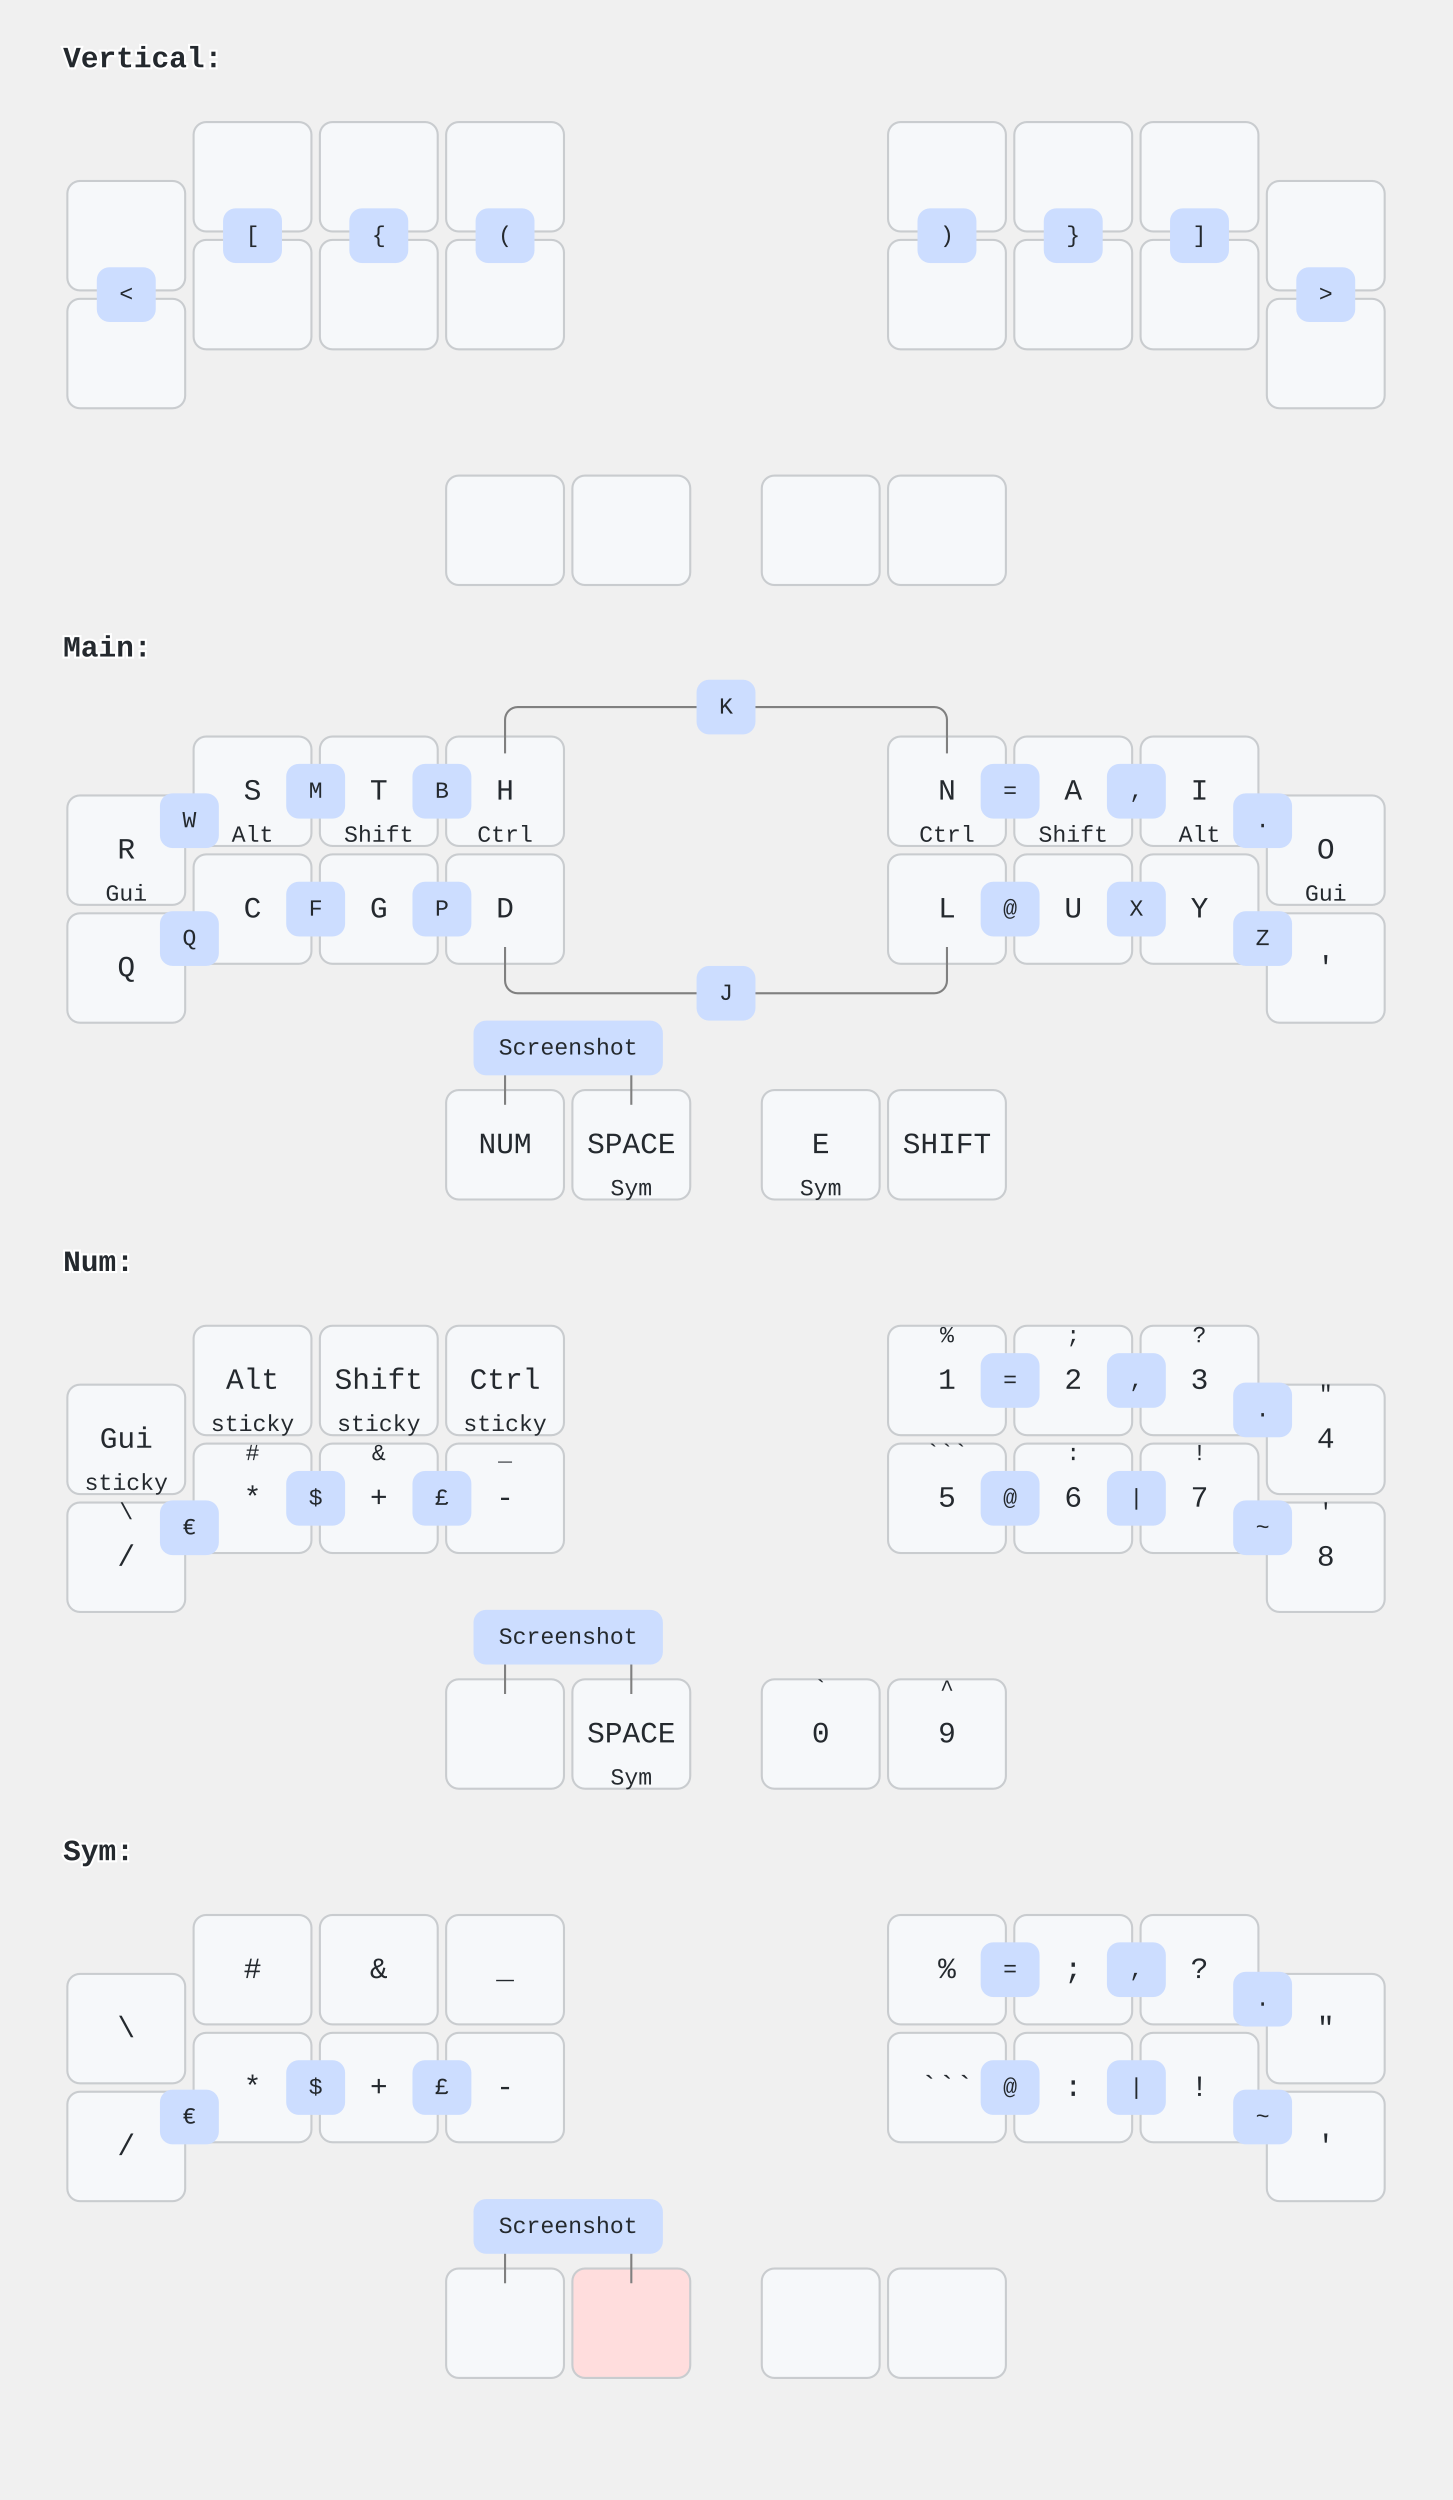
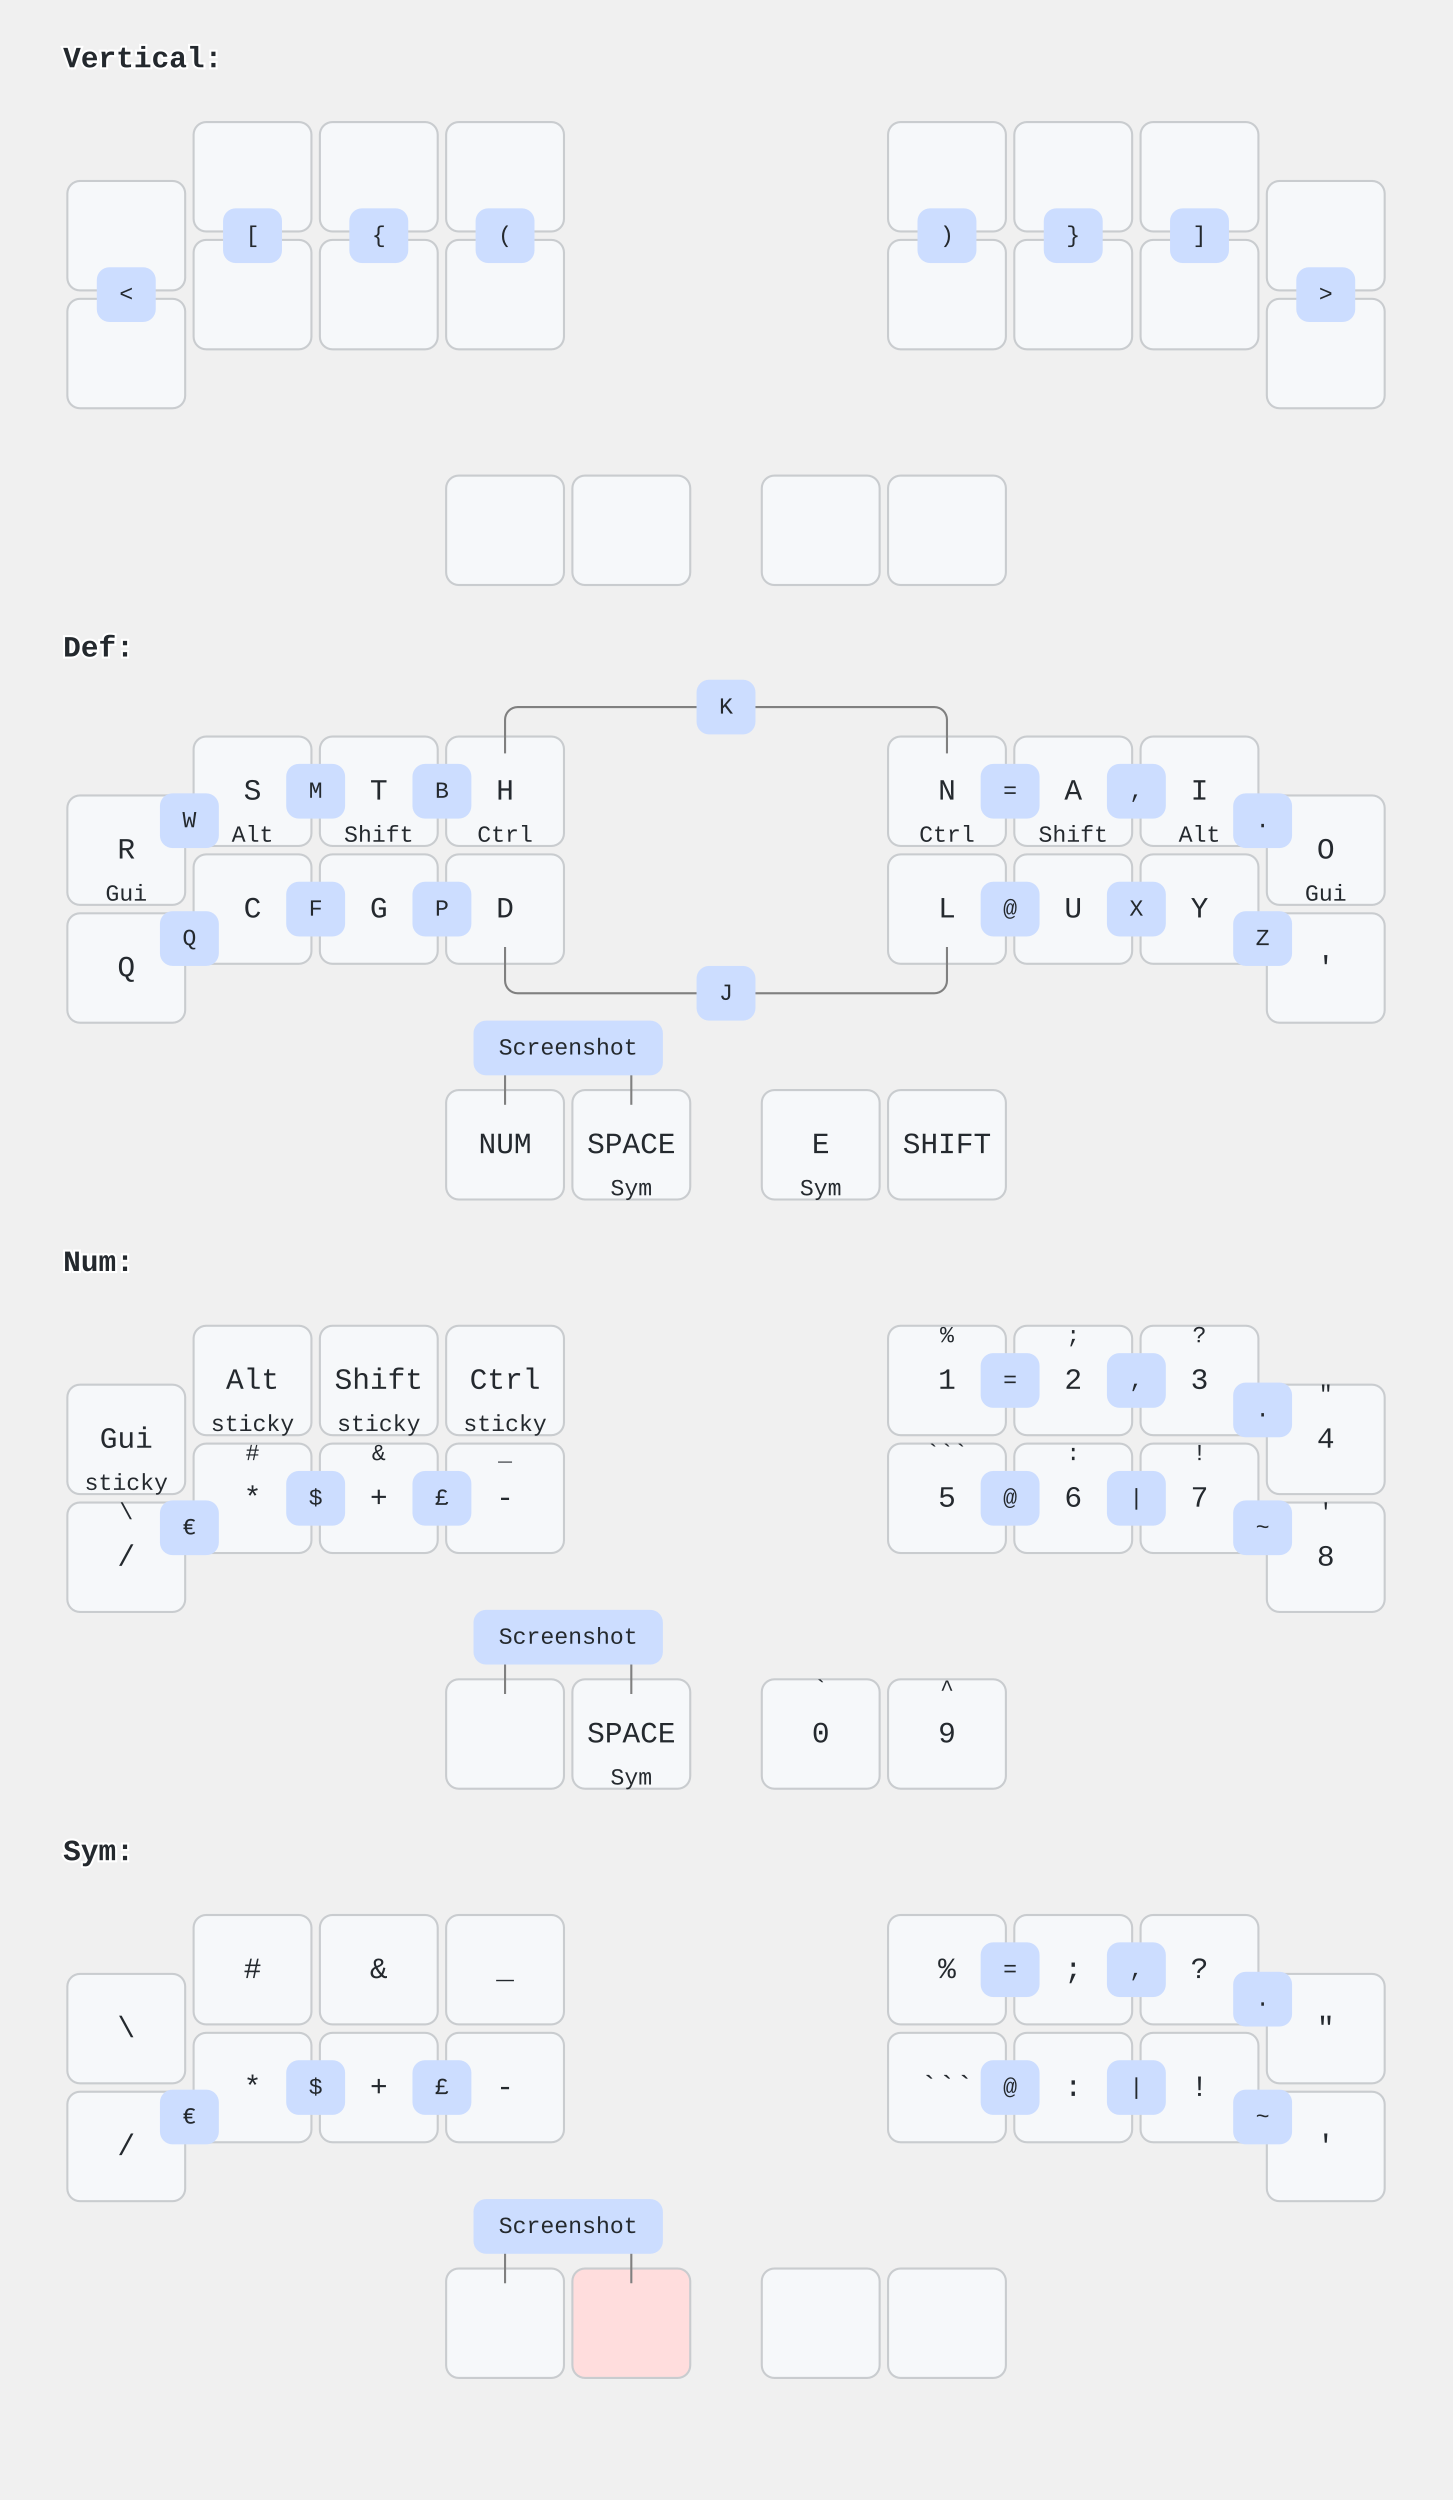
<svg xmlns="http://www.w3.org/2000/svg" width="690" height="1188" viewBox="0 0 690 1188" class="keymap">
  <style>/* font and background color specifications */
svg.keymap {
  font-family: SFMono-Regular,Consolas,Liberation Mono,Menlo,monospace;
  font-size: 14px;
  font-kerning: normal;
  text-rendering: optimizeLegibility;
  fill: #24292e;
}

/* default key styling */
rect.key {
  fill: #f6f8fa;
  stroke: #c9cccf;
  stroke-width: 1;
}

/* default key side styling, only used is draw_key_sides is set */
rect.side {
  filter: brightness(90%);
}

/* color accent for combo boxes */
rect.combo, rect.combo-separate {
  fill: #cdf;
}

/* color accent for held keys */
rect.held, rect.combo.held {
  fill: #fdd;
}

/* color accent for ghost (optional) keys */
rect.ghost, rect.combo.ghost {
  display: none;
}

text {
  text-anchor: middle;
  dominant-baseline: middle;
}

/* styling for layer labels */
text.label {
  font-weight: bold;
  text-anchor: start;
  stroke: white;
  stroke-width: 2;
  paint-order: stroke;
}

/* styling for combo tap, and key hold/shifted label text */
text.combo, text.hold, text.shifted {
  font-size: 11px;
}

text.hold {
  text-anchor: middle;
  dominant-baseline: auto;
}

text.shifted {
  text-anchor: middle;
  dominant-baseline: hanging;
}

/* styling for hold/shifted label text in combo box */
text.combo.hold, text.combo.shifted {
  font-size: 8px;
}

/* lighter symbol for transparent keys */
text.trans {
  fill: #7b7e81;
}

/* styling for combo dendrons */
path.combo {
  stroke-width: 1;
  stroke: gray;
  fill: none;
}

/* Start Tabler Icons Cleanup */
/* cannot use height/width with glyphs */
.icon-tabler &gt; path {
  fill: inherit;
  stroke: inherit;
  stroke-width: 2;
}
/* hide tabler's default box */
.icon-tabler &gt; path[stroke="none"][fill="none"] {
  visibility: hidden;
}
/* End Tabler Icons Cleanup */</style>
  <g transform="translate(30, 0)" class="layer-Vertical">
    <text x="0" y="28" class="label">Vertical:</text>
    <g transform="translate(0, 56)">
      <g transform="translate(30, 56)" class="key trans keypos-0">
        <rect rx="6" ry="6" x="-28" y="-26" width="56" height="52" class="key trans" />
      </g>
      <g transform="translate(90, 28)" class="key trans keypos-1">
        <rect rx="6" ry="6" x="-28" y="-26" width="56" height="52" class="key trans" />
      </g>
      <g transform="translate(150, 28)" class="key trans keypos-2">
        <rect rx="6" ry="6" x="-28" y="-26" width="56" height="52" class="key trans" />
      </g>
      <g transform="translate(210, 28)" class="key trans keypos-3">
        <rect rx="6" ry="6" x="-28" y="-26" width="56" height="52" class="key trans" />
      </g>
      <g transform="translate(270, 56)" class="key ghost keypos-4">
        <rect rx="6" ry="6" x="-28" y="-26" width="56" height="52" class="key ghost" />
      </g>
      <g transform="translate(360, 56)" class="key ghost keypos-5">
        <rect rx="6" ry="6" x="-28" y="-26" width="56" height="52" class="key ghost" />
      </g>
      <g transform="translate(420, 28)" class="key trans keypos-6">
        <rect rx="6" ry="6" x="-28" y="-26" width="56" height="52" class="key trans" />
      </g>
      <g transform="translate(480, 28)" class="key trans keypos-7">
        <rect rx="6" ry="6" x="-28" y="-26" width="56" height="52" class="key trans" />
      </g>
      <g transform="translate(540, 28)" class="key trans keypos-8">
        <rect rx="6" ry="6" x="-28" y="-26" width="56" height="52" class="key trans" />
      </g>
      <g transform="translate(600, 56)" class="key trans keypos-9">
        <rect rx="6" ry="6" x="-28" y="-26" width="56" height="52" class="key trans" />
      </g>
      <g transform="translate(30, 112)" class="key trans keypos-10">
        <rect rx="6" ry="6" x="-28" y="-26" width="56" height="52" class="key trans" />
      </g>
      <g transform="translate(90, 84)" class="key trans keypos-11">
        <rect rx="6" ry="6" x="-28" y="-26" width="56" height="52" class="key trans" />
      </g>
      <g transform="translate(150, 84)" class="key trans keypos-12">
        <rect rx="6" ry="6" x="-28" y="-26" width="56" height="52" class="key trans" />
      </g>
      <g transform="translate(210, 84)" class="key trans keypos-13">
        <rect rx="6" ry="6" x="-28" y="-26" width="56" height="52" class="key trans" />
      </g>
      <g transform="translate(270, 112)" class="key ghost keypos-14">
        <rect rx="6" ry="6" x="-28" y="-26" width="56" height="52" class="key ghost" />
      </g>
      <g transform="translate(360, 112)" class="key ghost keypos-15">
        <rect rx="6" ry="6" x="-28" y="-26" width="56" height="52" class="key ghost" />
      </g>
      <g transform="translate(420, 84)" class="key trans keypos-16">
        <rect rx="6" ry="6" x="-28" y="-26" width="56" height="52" class="key trans" />
      </g>
      <g transform="translate(480, 84)" class="key trans keypos-17">
        <rect rx="6" ry="6" x="-28" y="-26" width="56" height="52" class="key trans" />
      </g>
      <g transform="translate(540, 84)" class="key trans keypos-18">
        <rect rx="6" ry="6" x="-28" y="-26" width="56" height="52" class="key trans" />
      </g>
      <g transform="translate(600, 112)" class="key trans keypos-19">
        <rect rx="6" ry="6" x="-28" y="-26" width="56" height="52" class="key trans" />
      </g>
      <g transform="translate(90, 140)" class="key ghost keypos-20">
        <rect rx="6" ry="6" x="-28" y="-26" width="56" height="52" class="key ghost" />
      </g>
      <g transform="translate(150, 140)" class="key ghost keypos-21">
        <rect rx="6" ry="6" x="-28" y="-26" width="56" height="52" class="key ghost" />
      </g>
      <g transform="translate(210, 140)" class="key ghost keypos-22">
        <rect rx="6" ry="6" x="-28" y="-26" width="56" height="52" class="key ghost" />
      </g>
      <g transform="translate(420, 140)" class="key ghost keypos-23">
        <rect rx="6" ry="6" x="-28" y="-26" width="56" height="52" class="key ghost" />
      </g>
      <g transform="translate(480, 140)" class="key ghost keypos-24">
        <rect rx="6" ry="6" x="-28" y="-26" width="56" height="52" class="key ghost" />
      </g>
      <g transform="translate(540, 140)" class="key ghost keypos-25">
        <rect rx="6" ry="6" x="-28" y="-26" width="56" height="52" class="key ghost" />
      </g>
      <g transform="translate(210, 196)" class="key trans keypos-26">
        <rect rx="6" ry="6" x="-28" y="-26" width="56" height="52" class="key trans" />
      </g>
      <g transform="translate(270, 196)" class="key trans keypos-27">
        <rect rx="6" ry="6" x="-28" y="-26" width="56" height="52" class="key trans" />
      </g>
      <g transform="translate(360, 196)" class="key trans keypos-28">
        <rect rx="6" ry="6" x="-28" y="-26" width="56" height="52" class="key trans" />
      </g>
      <g transform="translate(420, 196)" class="key trans keypos-29">
        <rect rx="6" ry="6" x="-28" y="-26" width="56" height="52" class="key trans" />
      </g>
      <g class="combo combopos-0">
        <rect rx="6" ry="6" x="16" y="71" width="28" height="26" class="combo" />
        <text x="30" y="84" class="combo tap">&lt;</text>
      </g>
      <g class="combo combopos-1">
        <rect rx="6" ry="6" x="76" y="43" width="28" height="26" class="combo" />
        <text x="90" y="56" class="combo tap">[</text>
      </g>
      <g class="combo combopos-2">
        <rect rx="6" ry="6" x="136" y="43" width="28" height="26" class="combo" />
        <text x="150" y="56" class="combo tap">{</text>
      </g>
      <g class="combo combopos-3">
        <rect rx="6" ry="6" x="196" y="43" width="28" height="26" class="combo" />
        <text x="210" y="56" class="combo tap">(</text>
      </g>
      <g class="combo combopos-4">
        <rect rx="6" ry="6" x="406" y="43" width="28" height="26" class="combo" />
        <text x="420" y="56" class="combo tap">)</text>
      </g>
      <g class="combo combopos-5">
        <rect rx="6" ry="6" x="466" y="43" width="28" height="26" class="combo" />
        <text x="480" y="56" class="combo tap">}</text>
      </g>
      <g class="combo combopos-6">
        <rect rx="6" ry="6" x="526" y="43" width="28" height="26" class="combo" />
        <text x="540" y="56" class="combo tap">]</text>
      </g>
      <g class="combo combopos-7">
        <rect rx="6" ry="6" x="586" y="71" width="28" height="26" class="combo" />
        <text x="600" y="84" class="combo tap">&gt;</text>
      </g>
    </g>
  </g>
-   <g transform="translate(30, 280)" class="layer-Main">
-     <text x="0" y="28" class="label">Main:</text>
+   <g transform="translate(30, 280)" class="layer-Def">
+     <text x="0" y="28" class="label">Def:</text>
    <g transform="translate(0, 68)">
      <g transform="translate(30, 56)" class="key keypos-0">
        <rect rx="6" ry="6" x="-28" y="-26" width="56" height="52" class="key" />
        <text x="0" y="0" class="key tap">R</text>
        <text x="0" y="24" class="key hold">Gui</text>
      </g>
      <g transform="translate(90, 28)" class="key keypos-1">
        <rect rx="6" ry="6" x="-28" y="-26" width="56" height="52" class="key" />
        <text x="0" y="0" class="key tap">S</text>
        <text x="0" y="24" class="key hold">Alt</text>
      </g>
      <g transform="translate(150, 28)" class="key keypos-2">
        <rect rx="6" ry="6" x="-28" y="-26" width="56" height="52" class="key" />
        <text x="0" y="0" class="key tap">T</text>
        <text x="0" y="24" class="key hold">Shift</text>
      </g>
      <g transform="translate(210, 28)" class="key keypos-3">
        <rect rx="6" ry="6" x="-28" y="-26" width="56" height="52" class="key" />
        <text x="0" y="0" class="key tap">H</text>
        <text x="0" y="24" class="key hold">Ctrl</text>
      </g>
      <g transform="translate(270, 56)" class="key ghost keypos-4">
        <rect rx="6" ry="6" x="-28" y="-26" width="56" height="52" class="key ghost" />
      </g>
      <g transform="translate(360, 56)" class="key ghost keypos-5">
        <rect rx="6" ry="6" x="-28" y="-26" width="56" height="52" class="key ghost" />
      </g>
      <g transform="translate(420, 28)" class="key keypos-6">
        <rect rx="6" ry="6" x="-28" y="-26" width="56" height="52" class="key" />
        <text x="0" y="0" class="key tap">N</text>
        <text x="0" y="24" class="key hold">Ctrl</text>
      </g>
      <g transform="translate(480, 28)" class="key keypos-7">
        <rect rx="6" ry="6" x="-28" y="-26" width="56" height="52" class="key" />
        <text x="0" y="0" class="key tap">A</text>
        <text x="0" y="24" class="key hold">Shift</text>
      </g>
      <g transform="translate(540, 28)" class="key keypos-8">
        <rect rx="6" ry="6" x="-28" y="-26" width="56" height="52" class="key" />
        <text x="0" y="0" class="key tap">I</text>
        <text x="0" y="24" class="key hold">Alt</text>
      </g>
      <g transform="translate(600, 56)" class="key keypos-9">
        <rect rx="6" ry="6" x="-28" y="-26" width="56" height="52" class="key" />
        <text x="0" y="0" class="key tap">O</text>
        <text x="0" y="24" class="key hold">Gui</text>
      </g>
      <g transform="translate(30, 112)" class="key keypos-10">
        <rect rx="6" ry="6" x="-28" y="-26" width="56" height="52" class="key" />
        <text x="0" y="0" class="key tap">Q</text>
      </g>
      <g transform="translate(90, 84)" class="key keypos-11">
        <rect rx="6" ry="6" x="-28" y="-26" width="56" height="52" class="key" />
        <text x="0" y="0" class="key tap">C</text>
      </g>
      <g transform="translate(150, 84)" class="key keypos-12">
        <rect rx="6" ry="6" x="-28" y="-26" width="56" height="52" class="key" />
        <text x="0" y="0" class="key tap">G</text>
      </g>
      <g transform="translate(210, 84)" class="key keypos-13">
        <rect rx="6" ry="6" x="-28" y="-26" width="56" height="52" class="key" />
        <text x="0" y="0" class="key tap">D</text>
      </g>
      <g transform="translate(270, 112)" class="key ghost keypos-14">
        <rect rx="6" ry="6" x="-28" y="-26" width="56" height="52" class="key ghost" />
      </g>
      <g transform="translate(360, 112)" class="key ghost keypos-15">
        <rect rx="6" ry="6" x="-28" y="-26" width="56" height="52" class="key ghost" />
      </g>
      <g transform="translate(420, 84)" class="key keypos-16">
        <rect rx="6" ry="6" x="-28" y="-26" width="56" height="52" class="key" />
        <text x="0" y="0" class="key tap">L</text>
      </g>
      <g transform="translate(480, 84)" class="key keypos-17">
        <rect rx="6" ry="6" x="-28" y="-26" width="56" height="52" class="key" />
        <text x="0" y="0" class="key tap">U</text>
      </g>
      <g transform="translate(540, 84)" class="key keypos-18">
        <rect rx="6" ry="6" x="-28" y="-26" width="56" height="52" class="key" />
        <text x="0" y="0" class="key tap">Y</text>
      </g>
      <g transform="translate(600, 112)" class="key keypos-19">
        <rect rx="6" ry="6" x="-28" y="-26" width="56" height="52" class="key" />
        <text x="0" y="0" class="key tap">'</text>
      </g>
      <g transform="translate(90, 140)" class="key ghost keypos-20">
        <rect rx="6" ry="6" x="-28" y="-26" width="56" height="52" class="key ghost" />
      </g>
      <g transform="translate(150, 140)" class="key ghost keypos-21">
        <rect rx="6" ry="6" x="-28" y="-26" width="56" height="52" class="key ghost" />
      </g>
      <g transform="translate(210, 140)" class="key ghost keypos-22">
        <rect rx="6" ry="6" x="-28" y="-26" width="56" height="52" class="key ghost" />
      </g>
      <g transform="translate(420, 140)" class="key ghost keypos-23">
        <rect rx="6" ry="6" x="-28" y="-26" width="56" height="52" class="key ghost" />
      </g>
      <g transform="translate(480, 140)" class="key ghost keypos-24">
        <rect rx="6" ry="6" x="-28" y="-26" width="56" height="52" class="key ghost" />
      </g>
      <g transform="translate(540, 140)" class="key ghost keypos-25">
        <rect rx="6" ry="6" x="-28" y="-26" width="56" height="52" class="key ghost" />
      </g>
      <g transform="translate(210, 196)" class="key keypos-26">
        <rect rx="6" ry="6" x="-28" y="-26" width="56" height="52" class="key" />
        <text x="0" y="0" class="key tap">NUM</text>
      </g>
      <g transform="translate(270, 196)" class="key keypos-27">
        <rect rx="6" ry="6" x="-28" y="-26" width="56" height="52" class="key" />
        <text x="0" y="0" class="key tap">SPACE</text>
        <text x="0" y="24" class="key hold">Sym</text>
      </g>
      <g transform="translate(360, 196)" class="key keypos-28">
        <rect rx="6" ry="6" x="-28" y="-26" width="56" height="52" class="key" />
        <text x="0" y="0" class="key tap">E</text>
        <text x="0" y="24" class="key hold">Sym</text>
      </g>
      <g transform="translate(420, 196)" class="key keypos-29">
        <rect rx="6" ry="6" x="-28" y="-26" width="56" height="52" class="key" />
        <text x="0" y="0" class="key tap">SHIFT</text>
      </g>
      <g class="combo combopos-0">
        <rect rx="6" ry="6" x="46" y="29" width="28" height="26" class="combo" />
        <text x="60" y="42" class="combo tap">W</text>
      </g>
      <g class="combo combopos-1">
        <rect rx="6" ry="6" x="106" y="15" width="28" height="26" class="combo" />
        <text x="120" y="28" class="combo tap">M</text>
      </g>
      <g class="combo combopos-2">
        <rect rx="6" ry="6" x="166" y="15" width="28" height="26" class="combo" />
        <text x="180" y="28" class="combo tap">B</text>
      </g>
      <g class="combo combopos-3">
        <path d="M315,-12 h-99 a6.0,6.0 0 0 0 -6.0,6.0 v16" class="combo" />
        <path d="M315,-12 h99 a6.0,6.0 0 0 1 6.0,6.0 v16" class="combo" />
        <rect rx="6" ry="6" x="301" y="-25" width="28" height="26" class="combo" />
        <text x="315" y="-12" class="combo tap">K</text>
      </g>
      <g class="combo combopos-4">
        <rect rx="6" ry="6" x="436" y="15" width="28" height="26" class="combo" />
        <text x="450" y="28" class="combo tap">=</text>
      </g>
      <g class="combo combopos-5">
        <rect rx="6" ry="6" x="496" y="15" width="28" height="26" class="combo" />
        <text x="510" y="28" class="combo tap">,</text>
      </g>
      <g class="combo combopos-6">
        <rect rx="6" ry="6" x="556" y="29" width="28" height="26" class="combo" />
        <text x="570" y="42" class="combo tap">.</text>
      </g>
      <g class="combo combopos-7">
        <rect rx="6" ry="6" x="46" y="85" width="28" height="26" class="combo" />
        <text x="60" y="98" class="combo tap">Q</text>
      </g>
      <g class="combo combopos-8">
        <rect rx="6" ry="6" x="106" y="71" width="28" height="26" class="combo" />
        <text x="120" y="84" class="combo tap">F</text>
      </g>
      <g class="combo combopos-9">
        <rect rx="6" ry="6" x="166" y="71" width="28" height="26" class="combo" />
        <text x="180" y="84" class="combo tap">P</text>
      </g>
      <g class="combo combopos-10">
        <path d="M315,124 h-99 a6.0,6.0 0 0 1 -6.0,-6.0 v-16" class="combo" />
        <path d="M315,124 h99 a6.0,6.0 0 0 0 6.0,-6.0 v-16" class="combo" />
        <rect rx="6" ry="6" x="301" y="111" width="28" height="26" class="combo" />
        <text x="315" y="124" class="combo tap">J</text>
      </g>
      <g class="combo combopos-11">
        <rect rx="6" ry="6" x="436" y="71" width="28" height="26" class="combo" />
        <text x="450" y="84" class="combo tap">@</text>
      </g>
      <g class="combo combopos-12">
        <rect rx="6" ry="6" x="496" y="71" width="28" height="26" class="combo" />
        <text x="510" y="84" class="combo tap">X</text>
      </g>
      <g class="combo combopos-13">
        <rect rx="6" ry="6" x="556" y="85" width="28" height="26" class="combo" />
        <text x="570" y="98" class="combo tap">Z</text>
      </g>
      <g class="combo combopos-14">
        <path d="M240,150 h-24 a6.0,6.0 0 0 0 -6.0,6.0 v21" class="combo" />
        <path d="M240,150 h24 a6.0,6.0 0 0 1 6.0,6.0 v21" class="combo" />
        <rect rx="6" ry="6" x="195" y="137" width="90" height="26" class="combo" />
        <text x="240" y="150" class="combo tap">Screenshot</text>
      </g>
    </g>
  </g>
  <g transform="translate(30, 572)" class="layer-Num">
    <text x="0" y="28" class="label">Num:</text>
    <g transform="translate(0, 56)">
      <g transform="translate(30, 56)" class="key keypos-0">
        <rect rx="6" ry="6" x="-28" y="-26" width="56" height="52" class="key" />
        <text x="0" y="0" class="key tap">Gui</text>
        <text x="0" y="24" class="key hold">sticky</text>
      </g>
      <g transform="translate(90, 28)" class="key keypos-1">
        <rect rx="6" ry="6" x="-28" y="-26" width="56" height="52" class="key" />
        <text x="0" y="0" class="key tap">Alt</text>
        <text x="0" y="24" class="key hold">sticky</text>
      </g>
      <g transform="translate(150, 28)" class="key keypos-2">
        <rect rx="6" ry="6" x="-28" y="-26" width="56" height="52" class="key" />
        <text x="0" y="0" class="key tap">Shift</text>
        <text x="0" y="24" class="key hold">sticky</text>
      </g>
      <g transform="translate(210, 28)" class="key keypos-3">
        <rect rx="6" ry="6" x="-28" y="-26" width="56" height="52" class="key" />
        <text x="0" y="0" class="key tap">Ctrl</text>
        <text x="0" y="24" class="key hold">sticky</text>
      </g>
      <g transform="translate(270, 56)" class="key ghost keypos-4">
        <rect rx="6" ry="6" x="-28" y="-26" width="56" height="52" class="key ghost" />
      </g>
      <g transform="translate(360, 56)" class="key ghost keypos-5">
        <rect rx="6" ry="6" x="-28" y="-26" width="56" height="52" class="key ghost" />
      </g>
      <g transform="translate(420, 28)" class="key keypos-6">
        <rect rx="6" ry="6" x="-28" y="-26" width="56" height="52" class="key" />
        <text x="0" y="0" class="key tap">1</text>
        <text x="0" y="-24" class="key shifted">%</text>
      </g>
      <g transform="translate(480, 28)" class="key keypos-7">
        <rect rx="6" ry="6" x="-28" y="-26" width="56" height="52" class="key" />
        <text x="0" y="0" class="key tap">2</text>
        <text x="0" y="-24" class="key shifted">;</text>
      </g>
      <g transform="translate(540, 28)" class="key keypos-8">
        <rect rx="6" ry="6" x="-28" y="-26" width="56" height="52" class="key" />
        <text x="0" y="0" class="key tap">3</text>
        <text x="0" y="-24" class="key shifted">?</text>
      </g>
      <g transform="translate(600, 56)" class="key keypos-9">
        <rect rx="6" ry="6" x="-28" y="-26" width="56" height="52" class="key" />
        <text x="0" y="0" class="key tap">4</text>
        <text x="0" y="-24" class="key shifted">"</text>
      </g>
      <g transform="translate(30, 112)" class="key keypos-10">
        <rect rx="6" ry="6" x="-28" y="-26" width="56" height="52" class="key" />
        <text x="0" y="0" class="key tap">/</text>
        <text x="0" y="-24" class="key shifted">\</text>
      </g>
      <g transform="translate(90, 84)" class="key keypos-11">
        <rect rx="6" ry="6" x="-28" y="-26" width="56" height="52" class="key" />
        <text x="0" y="0" class="key tap">*</text>
        <text x="0" y="-24" class="key shifted">#</text>
      </g>
      <g transform="translate(150, 84)" class="key keypos-12">
        <rect rx="6" ry="6" x="-28" y="-26" width="56" height="52" class="key" />
        <text x="0" y="0" class="key tap">+</text>
        <text x="0" y="-24" class="key shifted">&amp;</text>
      </g>
      <g transform="translate(210, 84)" class="key keypos-13">
        <rect rx="6" ry="6" x="-28" y="-26" width="56" height="52" class="key" />
        <text x="0" y="0" class="key tap">-</text>
        <text x="0" y="-24" class="key shifted">_</text>
      </g>
      <g transform="translate(270, 112)" class="key ghost keypos-14">
        <rect rx="6" ry="6" x="-28" y="-26" width="56" height="52" class="key ghost" />
      </g>
      <g transform="translate(360, 112)" class="key ghost keypos-15">
        <rect rx="6" ry="6" x="-28" y="-26" width="56" height="52" class="key ghost" />
      </g>
      <g transform="translate(420, 84)" class="key keypos-16">
        <rect rx="6" ry="6" x="-28" y="-26" width="56" height="52" class="key" />
        <text x="0" y="0" class="key tap">5</text>
        <text x="0" y="-24" class="key shifted">```</text>
      </g>
      <g transform="translate(480, 84)" class="key keypos-17">
        <rect rx="6" ry="6" x="-28" y="-26" width="56" height="52" class="key" />
        <text x="0" y="0" class="key tap">6</text>
        <text x="0" y="-24" class="key shifted">:</text>
      </g>
      <g transform="translate(540, 84)" class="key keypos-18">
        <rect rx="6" ry="6" x="-28" y="-26" width="56" height="52" class="key" />
        <text x="0" y="0" class="key tap">7</text>
        <text x="0" y="-24" class="key shifted">!</text>
      </g>
      <g transform="translate(600, 112)" class="key keypos-19">
        <rect rx="6" ry="6" x="-28" y="-26" width="56" height="52" class="key" />
        <text x="0" y="0" class="key tap">8</text>
        <text x="0" y="-24" class="key shifted">'</text>
      </g>
      <g transform="translate(90, 140)" class="key ghost keypos-20">
        <rect rx="6" ry="6" x="-28" y="-26" width="56" height="52" class="key ghost" />
      </g>
      <g transform="translate(150, 140)" class="key ghost keypos-21">
        <rect rx="6" ry="6" x="-28" y="-26" width="56" height="52" class="key ghost" />
      </g>
      <g transform="translate(210, 140)" class="key ghost keypos-22">
        <rect rx="6" ry="6" x="-28" y="-26" width="56" height="52" class="key ghost" />
      </g>
      <g transform="translate(420, 140)" class="key ghost keypos-23">
        <rect rx="6" ry="6" x="-28" y="-26" width="56" height="52" class="key ghost" />
      </g>
      <g transform="translate(480, 140)" class="key ghost keypos-24">
        <rect rx="6" ry="6" x="-28" y="-26" width="56" height="52" class="key ghost" />
      </g>
      <g transform="translate(540, 140)" class="key ghost keypos-25">
        <rect rx="6" ry="6" x="-28" y="-26" width="56" height="52" class="key ghost" />
      </g>
      <g transform="translate(210, 196)" class="key trans keypos-26">
        <rect rx="6" ry="6" x="-28" y="-26" width="56" height="52" class="key trans" />
      </g>
      <g transform="translate(270, 196)" class="key keypos-27">
        <rect rx="6" ry="6" x="-28" y="-26" width="56" height="52" class="key" />
        <text x="0" y="0" class="key tap">SPACE</text>
        <text x="0" y="24" class="key hold">Sym</text>
      </g>
      <g transform="translate(360, 196)" class="key keypos-28">
        <rect rx="6" ry="6" x="-28" y="-26" width="56" height="52" class="key" />
        <text x="0" y="0" class="key tap">0</text>
        <text x="0" y="-24" class="key shifted">`</text>
      </g>
      <g transform="translate(420, 196)" class="key keypos-29">
        <rect rx="6" ry="6" x="-28" y="-26" width="56" height="52" class="key" />
        <text x="0" y="0" class="key tap">9</text>
        <text x="0" y="-24" class="key shifted">^</text>
      </g>
      <g class="combo combopos-0">
        <rect rx="6" ry="6" x="436" y="15" width="28" height="26" class="combo" />
        <text x="450" y="28" class="combo tap">=</text>
      </g>
      <g class="combo combopos-1">
        <rect rx="6" ry="6" x="496" y="15" width="28" height="26" class="combo" />
        <text x="510" y="28" class="combo tap">,</text>
      </g>
      <g class="combo combopos-2">
        <rect rx="6" ry="6" x="556" y="29" width="28" height="26" class="combo" />
        <text x="570" y="42" class="combo tap">.</text>
      </g>
      <g class="combo combopos-3">
        <rect rx="6" ry="6" x="436" y="71" width="28" height="26" class="combo" />
        <text x="450" y="84" class="combo tap">@</text>
      </g>
      <g class="combo combopos-4">
        <path d="M240,150 h-24 a6.0,6.0 0 0 0 -6.0,6.0 v21" class="combo" />
        <path d="M240,150 h24 a6.0,6.0 0 0 1 6.0,6.0 v21" class="combo" />
        <rect rx="6" ry="6" x="195" y="137" width="90" height="26" class="combo" />
        <text x="240" y="150" class="combo tap">Screenshot</text>
      </g>
      <g class="combo combopos-5">
        <rect rx="6" ry="6" x="46" y="85" width="28" height="26" class="combo" />
        <text x="60" y="98" class="combo tap">€</text>
      </g>
      <g class="combo combopos-6">
        <rect rx="6" ry="6" x="106" y="71" width="28" height="26" class="combo" />
        <text x="120" y="84" class="combo tap">$</text>
      </g>
      <g class="combo combopos-7">
        <rect rx="6" ry="6" x="166" y="71" width="28" height="26" class="combo" />
        <text x="180" y="84" class="combo tap">£</text>
      </g>
      <g class="combo combopos-8">
        <rect rx="6" ry="6" x="496" y="71" width="28" height="26" class="combo" />
        <text x="510" y="84" class="combo tap">|</text>
      </g>
      <g class="combo combopos-9">
        <rect rx="6" ry="6" x="556" y="85" width="28" height="26" class="combo" />
        <text x="570" y="98" class="combo tap">~</text>
      </g>
    </g>
  </g>
  <g transform="translate(30, 852)" class="layer-Sym">
    <text x="0" y="28" class="label">Sym:</text>
    <g transform="translate(0, 56)">
      <g transform="translate(30, 56)" class="key keypos-0">
        <rect rx="6" ry="6" x="-28" y="-26" width="56" height="52" class="key" />
        <text x="0" y="0" class="key tap">\</text>
      </g>
      <g transform="translate(90, 28)" class="key keypos-1">
        <rect rx="6" ry="6" x="-28" y="-26" width="56" height="52" class="key" />
        <text x="0" y="0" class="key tap">#</text>
      </g>
      <g transform="translate(150, 28)" class="key keypos-2">
        <rect rx="6" ry="6" x="-28" y="-26" width="56" height="52" class="key" />
        <text x="0" y="0" class="key tap">&amp;</text>
      </g>
      <g transform="translate(210, 28)" class="key keypos-3">
        <rect rx="6" ry="6" x="-28" y="-26" width="56" height="52" class="key" />
        <text x="0" y="0" class="key tap">_</text>
      </g>
      <g transform="translate(270, 56)" class="key ghost keypos-4">
        <rect rx="6" ry="6" x="-28" y="-26" width="56" height="52" class="key ghost" />
      </g>
      <g transform="translate(360, 56)" class="key ghost keypos-5">
        <rect rx="6" ry="6" x="-28" y="-26" width="56" height="52" class="key ghost" />
      </g>
      <g transform="translate(420, 28)" class="key keypos-6">
        <rect rx="6" ry="6" x="-28" y="-26" width="56" height="52" class="key" />
        <text x="0" y="0" class="key tap">%</text>
      </g>
      <g transform="translate(480, 28)" class="key keypos-7">
        <rect rx="6" ry="6" x="-28" y="-26" width="56" height="52" class="key" />
        <text x="0" y="0" class="key tap">;</text>
      </g>
      <g transform="translate(540, 28)" class="key keypos-8">
        <rect rx="6" ry="6" x="-28" y="-26" width="56" height="52" class="key" />
        <text x="0" y="0" class="key tap">?</text>
      </g>
      <g transform="translate(600, 56)" class="key keypos-9">
        <rect rx="6" ry="6" x="-28" y="-26" width="56" height="52" class="key" />
        <text x="0" y="0" class="key tap">"</text>
      </g>
      <g transform="translate(30, 112)" class="key keypos-10">
        <rect rx="6" ry="6" x="-28" y="-26" width="56" height="52" class="key" />
        <text x="0" y="0" class="key tap">/</text>
      </g>
      <g transform="translate(90, 84)" class="key keypos-11">
        <rect rx="6" ry="6" x="-28" y="-26" width="56" height="52" class="key" />
        <text x="0" y="0" class="key tap">*</text>
      </g>
      <g transform="translate(150, 84)" class="key keypos-12">
        <rect rx="6" ry="6" x="-28" y="-26" width="56" height="52" class="key" />
        <text x="0" y="0" class="key tap">+</text>
      </g>
      <g transform="translate(210, 84)" class="key keypos-13">
        <rect rx="6" ry="6" x="-28" y="-26" width="56" height="52" class="key" />
        <text x="0" y="0" class="key tap">-</text>
      </g>
      <g transform="translate(270, 112)" class="key ghost keypos-14">
        <rect rx="6" ry="6" x="-28" y="-26" width="56" height="52" class="key ghost" />
      </g>
      <g transform="translate(360, 112)" class="key ghost keypos-15">
        <rect rx="6" ry="6" x="-28" y="-26" width="56" height="52" class="key ghost" />
      </g>
      <g transform="translate(420, 84)" class="key keypos-16">
        <rect rx="6" ry="6" x="-28" y="-26" width="56" height="52" class="key" />
        <text x="0" y="0" class="key tap">```</text>
      </g>
      <g transform="translate(480, 84)" class="key keypos-17">
        <rect rx="6" ry="6" x="-28" y="-26" width="56" height="52" class="key" />
        <text x="0" y="0" class="key tap">:</text>
      </g>
      <g transform="translate(540, 84)" class="key keypos-18">
        <rect rx="6" ry="6" x="-28" y="-26" width="56" height="52" class="key" />
        <text x="0" y="0" class="key tap">!</text>
      </g>
      <g transform="translate(600, 112)" class="key keypos-19">
        <rect rx="6" ry="6" x="-28" y="-26" width="56" height="52" class="key" />
        <text x="0" y="0" class="key tap">'</text>
      </g>
      <g transform="translate(90, 140)" class="key ghost keypos-20">
        <rect rx="6" ry="6" x="-28" y="-26" width="56" height="52" class="key ghost" />
      </g>
      <g transform="translate(150, 140)" class="key ghost keypos-21">
        <rect rx="6" ry="6" x="-28" y="-26" width="56" height="52" class="key ghost" />
      </g>
      <g transform="translate(210, 140)" class="key ghost keypos-22">
        <rect rx="6" ry="6" x="-28" y="-26" width="56" height="52" class="key ghost" />
      </g>
      <g transform="translate(420, 140)" class="key ghost keypos-23">
        <rect rx="6" ry="6" x="-28" y="-26" width="56" height="52" class="key ghost" />
      </g>
      <g transform="translate(480, 140)" class="key ghost keypos-24">
        <rect rx="6" ry="6" x="-28" y="-26" width="56" height="52" class="key ghost" />
      </g>
      <g transform="translate(540, 140)" class="key ghost keypos-25">
        <rect rx="6" ry="6" x="-28" y="-26" width="56" height="52" class="key ghost" />
      </g>
      <g transform="translate(210, 196)" class="key trans keypos-26">
        <rect rx="6" ry="6" x="-28" y="-26" width="56" height="52" class="key trans" />
      </g>
      <g transform="translate(270, 196)" class="key held keypos-27">
        <rect rx="6" ry="6" x="-28" y="-26" width="56" height="52" class="key held" />
      </g>
      <g transform="translate(360, 196)" class="key trans keypos-28">
        <rect rx="6" ry="6" x="-28" y="-26" width="56" height="52" class="key trans" />
      </g>
      <g transform="translate(420, 196)" class="key trans keypos-29">
        <rect rx="6" ry="6" x="-28" y="-26" width="56" height="52" class="key trans" />
      </g>
      <g class="combo combopos-0">
        <rect rx="6" ry="6" x="436" y="15" width="28" height="26" class="combo" />
        <text x="450" y="28" class="combo tap">=</text>
      </g>
      <g class="combo combopos-1">
        <rect rx="6" ry="6" x="496" y="15" width="28" height="26" class="combo" />
        <text x="510" y="28" class="combo tap">,</text>
      </g>
      <g class="combo combopos-2">
        <rect rx="6" ry="6" x="556" y="29" width="28" height="26" class="combo" />
        <text x="570" y="42" class="combo tap">.</text>
      </g>
      <g class="combo combopos-3">
        <rect rx="6" ry="6" x="436" y="71" width="28" height="26" class="combo" />
        <text x="450" y="84" class="combo tap">@</text>
      </g>
      <g class="combo combopos-4">
        <path d="M240,150 h-24 a6.0,6.0 0 0 0 -6.0,6.0 v21" class="combo" />
        <path d="M240,150 h24 a6.0,6.0 0 0 1 6.0,6.0 v21" class="combo" />
        <rect rx="6" ry="6" x="195" y="137" width="90" height="26" class="combo" />
        <text x="240" y="150" class="combo tap">Screenshot</text>
      </g>
      <g class="combo combopos-5">
        <rect rx="6" ry="6" x="46" y="85" width="28" height="26" class="combo" />
        <text x="60" y="98" class="combo tap">€</text>
      </g>
      <g class="combo combopos-6">
        <rect rx="6" ry="6" x="106" y="71" width="28" height="26" class="combo" />
        <text x="120" y="84" class="combo tap">$</text>
      </g>
      <g class="combo combopos-7">
        <rect rx="6" ry="6" x="166" y="71" width="28" height="26" class="combo" />
        <text x="180" y="84" class="combo tap">£</text>
      </g>
      <g class="combo combopos-8">
        <rect rx="6" ry="6" x="496" y="71" width="28" height="26" class="combo" />
        <text x="510" y="84" class="combo tap">|</text>
      </g>
      <g class="combo combopos-9">
        <rect rx="6" ry="6" x="556" y="85" width="28" height="26" class="combo" />
        <text x="570" y="98" class="combo tap">~</text>
      </g>
    </g>
  </g>
</svg>
